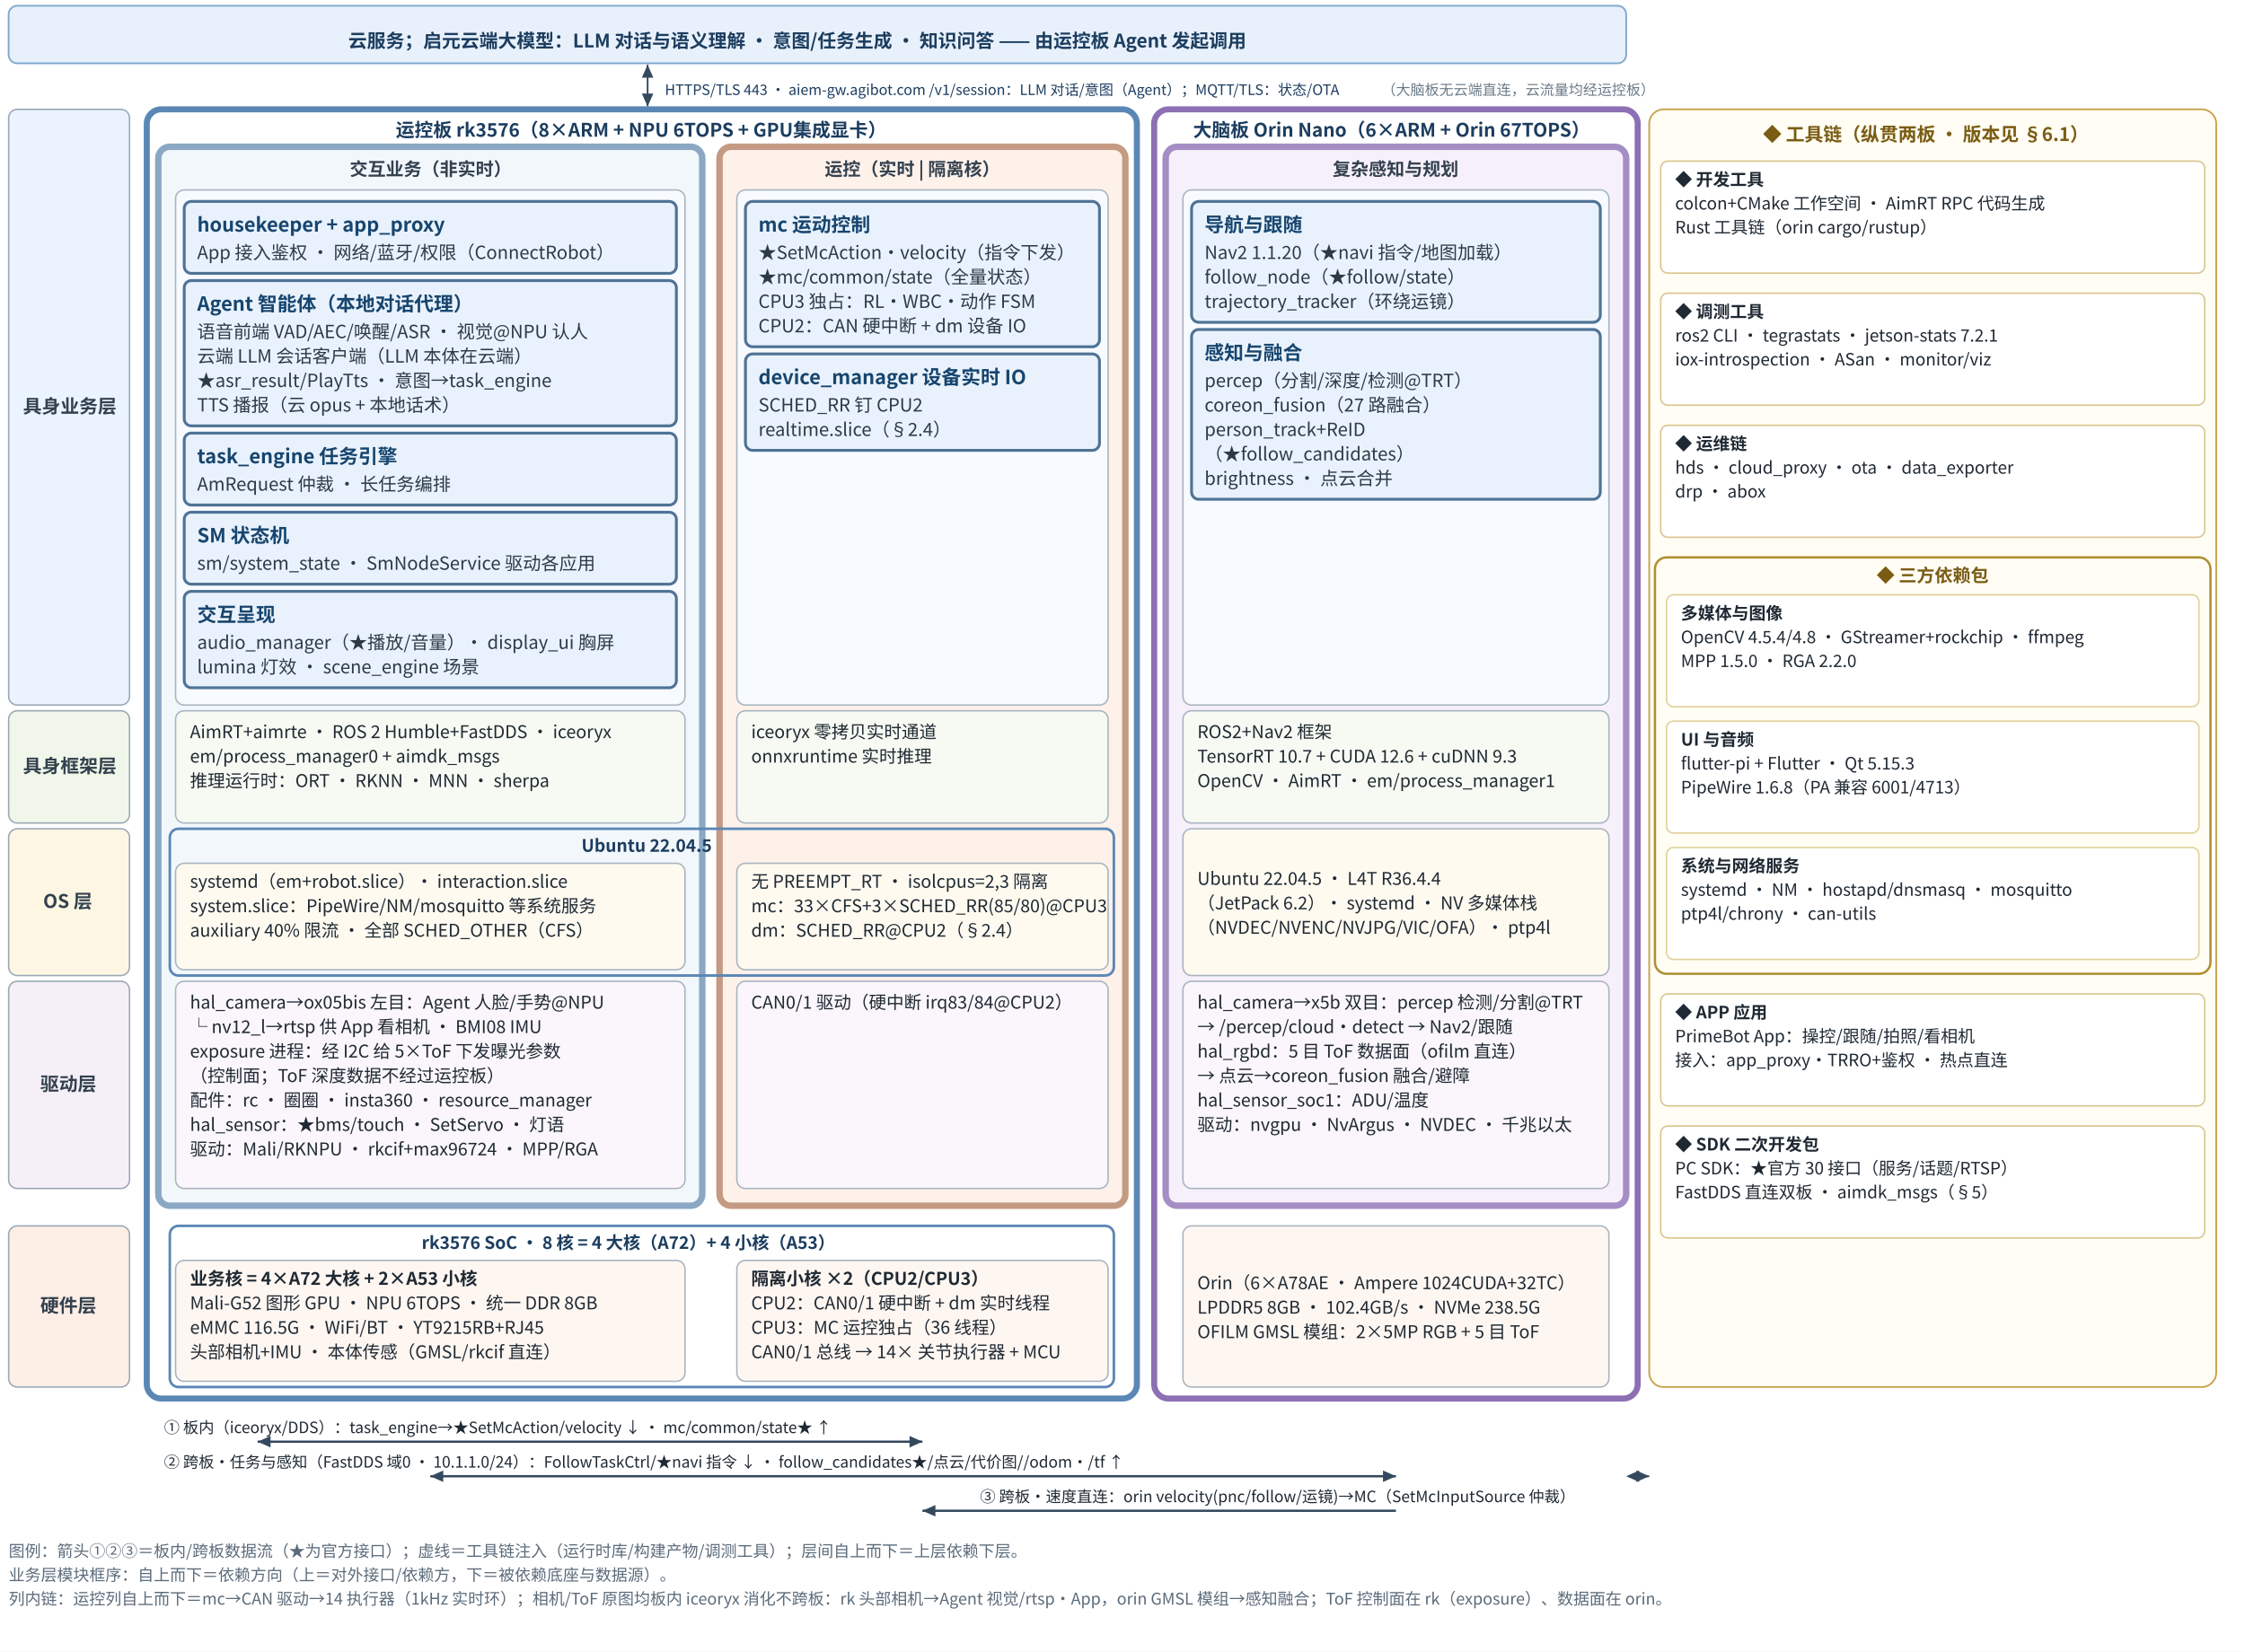
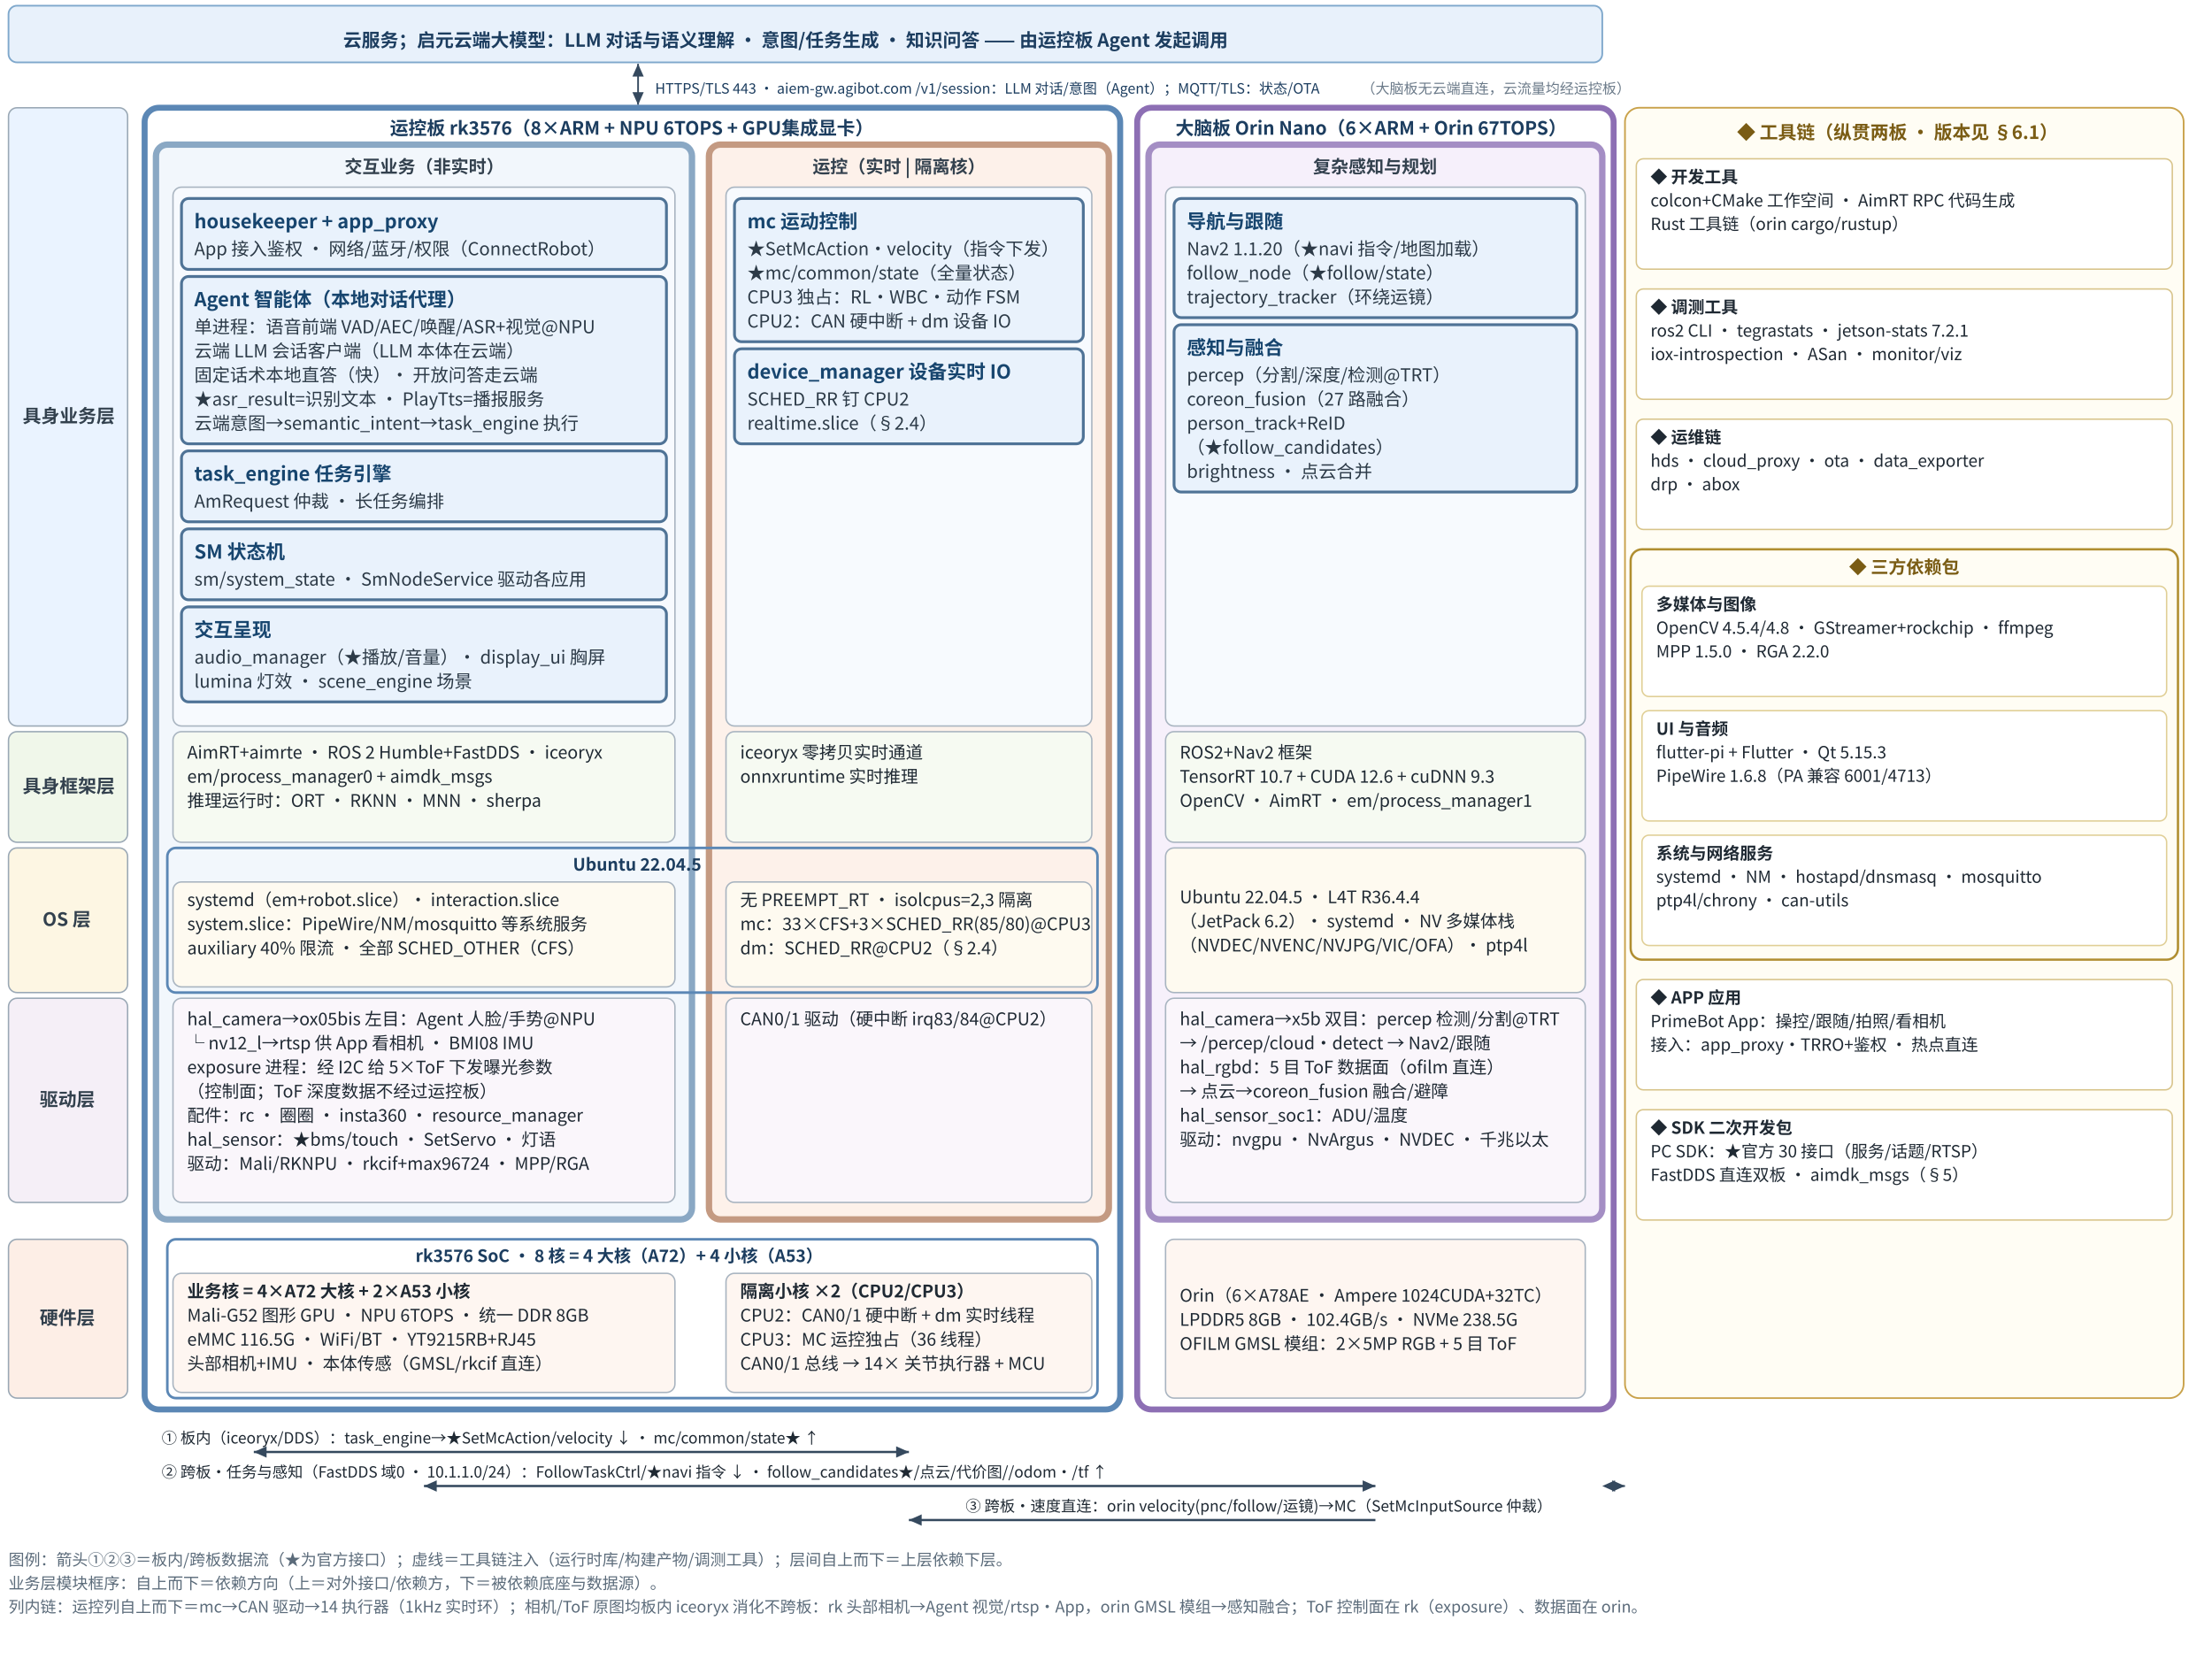
- <svg xmlns="http://www.w3.org/2000/svg" width="1560" height="1148" viewBox="0 0 1560 1148">
-   <rect x="0" y="0" width="1560" height="1148" fill="#ffffff" />
+ <svg xmlns="http://www.w3.org/2000/svg" width="1560" height="1170" viewBox="0 0 1560 1170">
+   <rect x="0" y="0" width="1560" height="1170" fill="#ffffff" />
  <rect x="6" y="4" width="1124" height="40" rx="6" fill="#e8f1fb" stroke="#7fa8cc" stroke-width="1.2" />
  <text x="242" y="33" font-family="Noto Sans CJK SC" font-size="13" fill="#1c3d5f" font-weight="700">云服务；启元云端大模型：LLM 对话与语义理解 · 意图/任务生成 · 知识问答 —— 由运控板 Agent 发起调用</text>
  <line x1="450" y1="45" x2="450" y2="74" stroke="#35495e" stroke-width="1.2" />
  <polygon points="450,74 446,65 454,65" fill="#35495e" />
  <polygon points="450,45 454,54 446,54" fill="#35495e" />
  <text x="462" y="66" font-family="Noto Sans CJK SC" font-size="10" fill="#1c3d5f">HTTPS/TLS 443 · aiem-gw.agibot.com /v1/session：LLM 对话/意图（Agent）；MQTT/TLS：状态/OTA</text>
  <text x="960" y="66" font-family="Noto Sans CJK SC" font-size="10" fill="#6b7a89">（大脑板无云端直连，云流量均经运控板）</text>
-   <rect x="102" y="76" width="688" height="896" rx="10" fill="#ffffff" stroke="#5b87b5" stroke-width="4.2" />
+   <rect x="102" y="76" width="688" height="918" rx="10" fill="#ffffff" stroke="#5b87b5" stroke-width="4.2" />
  <text x="275" y="95" font-family="Noto Sans CJK SC" font-size="13" fill="#1c3d5f" font-weight="700">运控板 rk3576（8×ARM + NPU 6TOPS + GPU集成显卡）</text>
-   <rect x="802" y="76" width="336" height="896" rx="10" fill="#ffffff" stroke="#8d6fb4" stroke-width="4.2" />
+   <rect x="802" y="76" width="336" height="918" rx="10" fill="#ffffff" stroke="#8d6fb4" stroke-width="4.2" />
  <text x="829" y="95" font-family="Noto Sans CJK SC" font-size="13" fill="#1c3d5f" font-weight="700">大脑板 Orin Nano（6×ARM + Orin 67TOPS）</text>
-   <rect x="110" y="102" width="378" height="736" rx="8" fill="#f2f7fc" stroke="#8aa8c4" stroke-width="4.5" />
+   <rect x="110" y="102" width="378" height="758" rx="8" fill="#f2f7fc" stroke="#8aa8c4" stroke-width="4.5" />
  <text x="243" y="122" font-family="Noto Sans CJK SC" font-size="12.5" fill="#33414e" font-weight="700">交互业务（非实时）</text>
-   <rect x="500" y="102" width="282" height="736" rx="8" fill="#fdf1ea" stroke="#c49a82" stroke-width="4.5" />
+   <rect x="500" y="102" width="282" height="758" rx="8" fill="#fdf1ea" stroke="#c49a82" stroke-width="4.5" />
  <text x="573" y="122" font-family="Noto Sans CJK SC" font-size="12.5" fill="#33414e" font-weight="700">运控（实时 | 隔离核）</text>
-   <rect x="810" y="102" width="320" height="736" rx="8" fill="#f6f0fb" stroke="#a48ec4" stroke-width="4.5" />
+   <rect x="810" y="102" width="320" height="758" rx="8" fill="#f6f0fb" stroke="#a48ec4" stroke-width="4.5" />
  <text x="926" y="122" font-family="Noto Sans CJK SC" font-size="12.5" fill="#33414e" font-weight="700">复杂感知与规划</text>
-   <rect x="6" y="76" width="84" height="414" rx="6" fill="#eaf3ff" stroke="#9aa8b5" stroke-width="1" />
-   <text x="16" y="287" font-family="Noto Sans CJK SC" font-size="13" fill="#33414e" font-weight="700">具身业务层</text>
-   <rect x="122" y="132" width="354" height="358" rx="6" fill="#f7fafe" stroke="#a8b4c0" stroke-width="1" />
+   <rect x="6" y="76" width="84" height="436" rx="6" fill="#eaf3ff" stroke="#9aa8b5" stroke-width="1" />
+   <text x="16" y="298" font-family="Noto Sans CJK SC" font-size="13" fill="#33414e" font-weight="700">具身业务层</text>
+   <rect x="122" y="132" width="354" height="380" rx="6" fill="#f7fafe" stroke="#a8b4c0" stroke-width="1" />
  <rect x="128" y="140" width="342" height="50" rx="5" fill="#e9f2fc" stroke="#4f7396" stroke-width="2" />
  <text x="137" y="161" font-family="Noto Sans CJK SC" font-size="13.6" fill="#17456e" font-weight="700">housekeeper + app_proxy</text>
  <text x="137" y="180" font-family="Noto Sans CJK SC" font-size="12.6" fill="#2c3a47">App 接入鉴权 · 网络/蓝牙/权限（ConnectRobot）</text>
-   <rect x="128" y="195" width="342" height="101" rx="5" fill="#e9f2fc" stroke="#4f7396" stroke-width="2" />
+   <rect x="128" y="195" width="342" height="118" rx="5" fill="#e9f2fc" stroke="#4f7396" stroke-width="2" />
  <text x="137" y="216" font-family="Noto Sans CJK SC" font-size="13.6" fill="#17456e" font-weight="700">Agent 智能体（本地对话代理）</text>
-   <text x="137" y="235" font-family="Noto Sans CJK SC" font-size="12.6" fill="#2c3a47">语音前端 VAD/AEC/唤醒/ASR · 视觉@NPU 认人</text>
+   <text x="137" y="235" font-family="Noto Sans CJK SC" font-size="12.6" fill="#2c3a47">单进程：语音前端 VAD/AEC/唤醒/ASR+视觉@NPU</text>
  <text x="137" y="252" font-family="Noto Sans CJK SC" font-size="12.6" fill="#2c3a47">云端 LLM 会话客户端（LLM 本体在云端）</text>
-   <text x="137" y="269" font-family="Noto Sans CJK SC" font-size="12.6" fill="#2c3a47">★asr_result/PlayTts · 意图→task_engine</text>
-   <text x="137" y="286" font-family="Noto Sans CJK SC" font-size="12.6" fill="#2c3a47">TTS 播报（云 opus + 本地话术）</text>
-   <rect x="128" y="301" width="342" height="50" rx="5" fill="#e9f2fc" stroke="#4f7396" stroke-width="2" />
-   <text x="137" y="322" font-family="Noto Sans CJK SC" font-size="13.6" fill="#17456e" font-weight="700">task_engine 任务引擎</text>
-   <text x="137" y="341" font-family="Noto Sans CJK SC" font-size="12.6" fill="#2c3a47">AmRequest 仲裁 · 长任务编排</text>
-   <rect x="128" y="356" width="342" height="50" rx="5" fill="#e9f2fc" stroke="#4f7396" stroke-width="2" />
-   <text x="137" y="377" font-family="Noto Sans CJK SC" font-size="13.6" fill="#17456e" font-weight="700">SM 状态机</text>
-   <text x="137" y="396" font-family="Noto Sans CJK SC" font-size="12.6" fill="#2c3a47">sm/system_state · SmNodeService 驱动各应用</text>
-   <rect x="128" y="411" width="342" height="67" rx="5" fill="#e9f2fc" stroke="#4f7396" stroke-width="2" />
-   <text x="137" y="432" font-family="Noto Sans CJK SC" font-size="13.6" fill="#17456e" font-weight="700">交互呈现</text>
-   <text x="137" y="451" font-family="Noto Sans CJK SC" font-size="12.6" fill="#2c3a47">audio_manager（★播放/音量）· display_ui 胸屏</text>
-   <text x="137" y="468" font-family="Noto Sans CJK SC" font-size="12.6" fill="#2c3a47">lumina 灯效 · scene_engine 场景</text>
-   <rect x="512" y="132" width="258" height="358" rx="6" fill="#f7fafe" stroke="#a8b4c0" stroke-width="1" />
+   <text x="137" y="269" font-family="Noto Sans CJK SC" font-size="12.6" fill="#2c3a47">固定话术本地直答（快）· 开放问答走云端</text>
+   <text x="137" y="286" font-family="Noto Sans CJK SC" font-size="12.6" fill="#2c3a47">★asr_result=识别文本 · PlayTts=播报服务</text>
+   <text x="137" y="303" font-family="Noto Sans CJK SC" font-size="12.6" fill="#2c3a47">云端意图→semantic_intent→task_engine 执行</text>
+   <rect x="128" y="318" width="342" height="50" rx="5" fill="#e9f2fc" stroke="#4f7396" stroke-width="2" />
+   <text x="137" y="339" font-family="Noto Sans CJK SC" font-size="13.6" fill="#17456e" font-weight="700">task_engine 任务引擎</text>
+   <text x="137" y="358" font-family="Noto Sans CJK SC" font-size="12.6" fill="#2c3a47">AmRequest 仲裁 · 长任务编排</text>
+   <rect x="128" y="373" width="342" height="50" rx="5" fill="#e9f2fc" stroke="#4f7396" stroke-width="2" />
+   <text x="137" y="394" font-family="Noto Sans CJK SC" font-size="13.6" fill="#17456e" font-weight="700">SM 状态机</text>
+   <text x="137" y="413" font-family="Noto Sans CJK SC" font-size="12.6" fill="#2c3a47">sm/system_state · SmNodeService 驱动各应用</text>
+   <rect x="128" y="428" width="342" height="67" rx="5" fill="#e9f2fc" stroke="#4f7396" stroke-width="2" />
+   <text x="137" y="449" font-family="Noto Sans CJK SC" font-size="13.6" fill="#17456e" font-weight="700">交互呈现</text>
+   <text x="137" y="468" font-family="Noto Sans CJK SC" font-size="12.6" fill="#2c3a47">audio_manager（★播放/音量）· display_ui 胸屏</text>
+   <text x="137" y="485" font-family="Noto Sans CJK SC" font-size="12.6" fill="#2c3a47">lumina 灯效 · scene_engine 场景</text>
+   <rect x="512" y="132" width="258" height="380" rx="6" fill="#f7fafe" stroke="#a8b4c0" stroke-width="1" />
  <rect x="518" y="140" width="246" height="101" rx="5" fill="#e9f2fc" stroke="#4f7396" stroke-width="2" />
  <text x="527" y="161" font-family="Noto Sans CJK SC" font-size="13.6" fill="#17456e" font-weight="700">mc 运动控制</text>
  <text x="527" y="180" font-family="Noto Sans CJK SC" font-size="12.6" fill="#2c3a47">★SetMcAction·velocity（指令下发）</text>
  <text x="527" y="197" font-family="Noto Sans CJK SC" font-size="12.6" fill="#2c3a47">★mc/common/state（全量状态）</text>
  <text x="527" y="214" font-family="Noto Sans CJK SC" font-size="12.6" fill="#2c3a47">CPU3 独占：RL·WBC·动作 FSM</text>
  <text x="527" y="231" font-family="Noto Sans CJK SC" font-size="12.6" fill="#2c3a47">CPU2：CAN 硬中断 + dm 设备 IO</text>
  <rect x="518" y="246" width="246" height="67" rx="5" fill="#e9f2fc" stroke="#4f7396" stroke-width="2" />
  <text x="527" y="267" font-family="Noto Sans CJK SC" font-size="13.6" fill="#17456e" font-weight="700">device_manager 设备实时 IO</text>
  <text x="527" y="286" font-family="Noto Sans CJK SC" font-size="12.6" fill="#2c3a47">SCHED_RR 钉 CPU2</text>
  <text x="527" y="303" font-family="Noto Sans CJK SC" font-size="12.6" fill="#2c3a47">realtime.slice（§2.4）</text>
-   <rect x="822" y="132" width="296" height="358" rx="6" fill="#f7fafe" stroke="#a8b4c0" stroke-width="1" />
+   <rect x="822" y="132" width="296" height="380" rx="6" fill="#f7fafe" stroke="#a8b4c0" stroke-width="1" />
  <rect x="828" y="140" width="284" height="84" rx="5" fill="#e9f2fc" stroke="#4f7396" stroke-width="2" />
  <text x="837" y="161" font-family="Noto Sans CJK SC" font-size="13.6" fill="#17456e" font-weight="700">导航与跟随</text>
  <text x="837" y="180" font-family="Noto Sans CJK SC" font-size="12.6" fill="#2c3a47">Nav2 1.1.20（★navi 指令/地图加载）</text>
  <text x="837" y="197" font-family="Noto Sans CJK SC" font-size="12.6" fill="#2c3a47">follow_node（★follow/state）</text>
  <text x="837" y="214" font-family="Noto Sans CJK SC" font-size="12.6" fill="#2c3a47">trajectory_tracker（环绕运镜）</text>
  <rect x="828" y="229" width="284" height="118" rx="5" fill="#e9f2fc" stroke="#4f7396" stroke-width="2" />
  <text x="837" y="250" font-family="Noto Sans CJK SC" font-size="13.6" fill="#17456e" font-weight="700">感知与融合</text>
  <text x="837" y="269" font-family="Noto Sans CJK SC" font-size="12.6" fill="#2c3a47">percep（分割/深度/检测@TRT）</text>
  <text x="837" y="286" font-family="Noto Sans CJK SC" font-size="12.6" fill="#2c3a47">coreon_fusion（27 路融合）</text>
  <text x="837" y="303" font-family="Noto Sans CJK SC" font-size="12.6" fill="#2c3a47">person_track+ReID</text>
  <text x="837" y="320" font-family="Noto Sans CJK SC" font-size="12.6" fill="#2c3a47">（★follow_candidates）</text>
  <text x="837" y="337" font-family="Noto Sans CJK SC" font-size="12.6" fill="#2c3a47">brightness · 点云合并</text>
-   <rect x="6" y="494" width="84" height="78" rx="6" fill="#f0f7ea" stroke="#9aa8b5" stroke-width="1" />
-   <text x="16" y="537" font-family="Noto Sans CJK SC" font-size="13" fill="#33414e" font-weight="700">具身框架层</text>
-   <rect x="122" y="494" width="354" height="78" rx="6" fill="#f6faf2" stroke="#a8b4c0" stroke-width="1" />
-   <text x="132" y="513" font-family="Noto Sans CJK SC" font-size="12.2" fill="#1f2933">AimRT+aimrte · ROS 2 Humble+FastDDS · iceoryx</text>
-   <text x="132" y="530" font-family="Noto Sans CJK SC" font-size="12.2" fill="#1f2933">em/process_manager0 + aimdk_msgs</text>
-   <text x="132" y="547" font-family="Noto Sans CJK SC" font-size="12.2" fill="#1f2933">推理运行时：ORT · RKNN · MNN · sherpa</text>
-   <rect x="512" y="494" width="258" height="78" rx="6" fill="#f6faf2" stroke="#a8b4c0" stroke-width="1" />
-   <text x="522" y="513" font-family="Noto Sans CJK SC" font-size="12.2" fill="#1f2933">iceoryx 零拷贝实时通道</text>
-   <text x="522" y="530" font-family="Noto Sans CJK SC" font-size="12.2" fill="#1f2933">onnxruntime 实时推理</text>
-   <rect x="822" y="494" width="296" height="78" rx="6" fill="#f6faf2" stroke="#a8b4c0" stroke-width="1" />
-   <text x="832" y="513" font-family="Noto Sans CJK SC" font-size="12.2" fill="#1f2933">ROS2+Nav2 框架</text>
-   <text x="832" y="530" font-family="Noto Sans CJK SC" font-size="12.2" fill="#1f2933">TensorRT 10.7 + CUDA 12.6 + cuDNN 9.3</text>
-   <text x="832" y="547" font-family="Noto Sans CJK SC" font-size="12.2" fill="#1f2933">OpenCV · AimRT · em/process_manager1</text>
-   <rect x="6" y="576" width="84" height="102" rx="6" fill="#fdf6e3" stroke="#9aa8b5" stroke-width="1" />
-   <text x="30" y="631" font-family="Noto Sans CJK SC" font-size="13" fill="#33414e" font-weight="700">OS 层</text>
-   <rect x="118" y="576" width="656" height="102" rx="6" fill="none" stroke="#5b87b5" stroke-width="1.8" />
-   <text x="404" y="592" font-family="Noto Sans CJK SC" font-size="12" fill="#1c3d5f" font-weight="700">Ubuntu 22.04.5</text>
-   <rect x="122" y="600" width="354" height="74" rx="6" fill="#fefaf0" stroke="#a8b4c0" stroke-width="1" />
-   <text x="132" y="617" font-family="Noto Sans CJK SC" font-size="12.2" fill="#1f2933">systemd（em+robot.slice）· interaction.slice</text>
-   <text x="132" y="634" font-family="Noto Sans CJK SC" font-size="12.2" fill="#1f2933">system.slice：PipeWire/NM/mosquitto 等系统服务</text>
-   <text x="132" y="651" font-family="Noto Sans CJK SC" font-size="12.2" fill="#1f2933">auxiliary 40% 限流 · 全部 SCHED_OTHER（CFS）</text>
-   <rect x="512" y="600" width="258" height="74" rx="6" fill="#fefaf0" stroke="#a8b4c0" stroke-width="1" />
-   <text x="522" y="617" font-family="Noto Sans CJK SC" font-size="12.2" fill="#1f2933">无 PREEMPT_RT · isolcpus=2,3 隔离</text>
-   <text x="522" y="634" font-family="Noto Sans CJK SC" font-size="12.2" fill="#1f2933">mc：33×CFS+3×SCHED_RR(85/80)@CPU3</text>
-   <text x="522" y="651" font-family="Noto Sans CJK SC" font-size="12.2" fill="#1f2933">dm：SCHED_RR@CPU2（§2.4）</text>
-   <rect x="822" y="576" width="296" height="102" rx="6" fill="#fefaf0" stroke="#a8b4c0" stroke-width="1" />
-   <text x="832" y="615" font-family="Noto Sans CJK SC" font-size="12.2" fill="#1f2933">Ubuntu 22.04.5 · L4T R36.4.4</text>
-   <text x="832" y="632" font-family="Noto Sans CJK SC" font-size="12.2" fill="#1f2933">（JetPack 6.2）· systemd · NV 多媒体栈</text>
-   <text x="832" y="649" font-family="Noto Sans CJK SC" font-size="12.2" fill="#1f2933">（NVDEC/NVENC/NVJPG/VIC/OFA）· ptp4l</text>
-   <rect x="6" y="682" width="84" height="144" rx="6" fill="#f5eff7" stroke="#9aa8b5" stroke-width="1" />
-   <text x="28" y="758" font-family="Noto Sans CJK SC" font-size="13" fill="#33414e" font-weight="700">驱动层</text>
-   <rect x="122" y="682" width="354" height="144" rx="6" fill="#faf6fb" stroke="#a8b4c0" stroke-width="1" />
-   <text x="132" y="701" font-family="Noto Sans CJK SC" font-size="12.2" fill="#1f2933">hal_camera→ox05bis 左目：Agent 人脸/手势@NPU</text>
-   <text x="132" y="718" font-family="Noto Sans CJK SC" font-size="12.2" fill="#1f2933">└ nv12_l→rtsp 供 App 看相机 · BMI08 IMU</text>
-   <text x="132" y="735" font-family="Noto Sans CJK SC" font-size="12.2" fill="#1f2933">exposure 进程：经 I2C 给 5×ToF 下发曝光参数</text>
-   <text x="132" y="752" font-family="Noto Sans CJK SC" font-size="12.2" fill="#1f2933">（控制面；ToF 深度数据不经过运控板）</text>
-   <text x="132" y="769" font-family="Noto Sans CJK SC" font-size="12.2" fill="#1f2933">配件：rc · 圈圈 · insta360 · resource_manager</text>
-   <text x="132" y="786" font-family="Noto Sans CJK SC" font-size="12.2" fill="#1f2933">hal_sensor：★bms/touch · SetServo · 灯语</text>
-   <text x="132" y="803" font-family="Noto Sans CJK SC" font-size="12.2" fill="#1f2933">驱动：Mali/RKNPU · rkcif+max96724 · MPP/RGA</text>
-   <rect x="512" y="682" width="258" height="144" rx="6" fill="#faf6fb" stroke="#a8b4c0" stroke-width="1" />
-   <text x="522" y="701" font-family="Noto Sans CJK SC" font-size="12.2" fill="#1f2933">CAN0/1 驱动（硬中断 irq83/84@CPU2）</text>
-   <rect x="822" y="682" width="296" height="144" rx="6" fill="#faf6fb" stroke="#a8b4c0" stroke-width="1" />
-   <text x="832" y="701" font-family="Noto Sans CJK SC" font-size="12.2" fill="#1f2933">hal_camera→x5b 双目：percep 检测/分割@TRT</text>
-   <text x="832" y="718" font-family="Noto Sans CJK SC" font-size="12.2" fill="#1f2933">→ /percep/cloud·detect → Nav2/跟随</text>
-   <text x="832" y="735" font-family="Noto Sans CJK SC" font-size="12.2" fill="#1f2933">hal_rgbd：5 目 ToF 数据面（ofilm 直连）</text>
-   <text x="832" y="752" font-family="Noto Sans CJK SC" font-size="12.2" fill="#1f2933">→ 点云→coreon_fusion 融合/避障</text>
-   <text x="832" y="769" font-family="Noto Sans CJK SC" font-size="12.2" fill="#1f2933">hal_sensor_soc1：ADU/温度</text>
-   <text x="832" y="786" font-family="Noto Sans CJK SC" font-size="12.2" fill="#1f2933">驱动：nvgpu · NvArgus · NVDEC · 千兆以太</text>
-   <rect x="6" y="852" width="84" height="112" rx="6" fill="#fdeee6" stroke="#9aa8b5" stroke-width="1" />
-   <text x="28" y="912" font-family="Noto Sans CJK SC" font-size="13" fill="#33414e" font-weight="700">硬件层</text>
-   <rect x="118" y="852" width="656" height="112" rx="6" fill="none" stroke="#5b87b5" stroke-width="1.8" />
-   <text x="293" y="868" font-family="Noto Sans CJK SC" font-size="12" fill="#1c3d5f" font-weight="700">rk3576 SoC · 8 核 = 4 大核（A72）+ 4 小核（A53）</text>
-   <rect x="122" y="876" width="354" height="84" rx="6" fill="#fef6f1" stroke="#a8b4c0" stroke-width="1" />
-   <text x="132" y="893" font-family="Noto Sans CJK SC" font-size="12.2" fill="#1f2933" font-weight="700">业务核 = 4×A72 大核 + 2×A53 小核</text>
-   <text x="132" y="910" font-family="Noto Sans CJK SC" font-size="12.2" fill="#1f2933">Mali-G52 图形 GPU · NPU 6TOPS · 统一 DDR 8GB</text>
-   <text x="132" y="927" font-family="Noto Sans CJK SC" font-size="12.2" fill="#1f2933">eMMC 116.5G · WiFi/BT · YT9215RB+RJ45</text>
-   <text x="132" y="944" font-family="Noto Sans CJK SC" font-size="12.2" fill="#1f2933">头部相机+IMU · 本体传感（GMSL/rkcif 直连）</text>
-   <rect x="512" y="876" width="258" height="84" rx="6" fill="#fef6f1" stroke="#a8b4c0" stroke-width="1" />
-   <text x="522" y="893" font-family="Noto Sans CJK SC" font-size="12.2" fill="#1f2933" font-weight="700">隔离小核 ×2（CPU2/CPU3）</text>
-   <text x="522" y="910" font-family="Noto Sans CJK SC" font-size="12.2" fill="#1f2933">CPU2：CAN0/1 硬中断 + dm 实时线程</text>
-   <text x="522" y="927" font-family="Noto Sans CJK SC" font-size="12.2" fill="#1f2933">CPU3：MC 运控独占（36 线程）</text>
-   <text x="522" y="944" font-family="Noto Sans CJK SC" font-size="12.2" fill="#1f2933">CAN0/1 总线 → 14× 关节执行器 + MCU</text>
-   <rect x="822" y="852" width="296" height="112" rx="6" fill="#fef6f1" stroke="#a8b4c0" stroke-width="1" />
-   <text x="832" y="896" font-family="Noto Sans CJK SC" font-size="12.2" fill="#1f2933">Orin（6×A78AE · Ampere 1024CUDA+32TC）</text>
-   <text x="832" y="913" font-family="Noto Sans CJK SC" font-size="12.2" fill="#1f2933">LPDDR5 8GB · 102.4GB/s · NVMe 238.5G</text>
-   <text x="832" y="930" font-family="Noto Sans CJK SC" font-size="12.2" fill="#1f2933">OFILM GMSL 模组：2×5MP RGB + 5 目 ToF</text>
-   <rect x="1146" y="76" width="394" height="888" rx="10" fill="#fffdf4" stroke="#c9a24b" stroke-width="1.2" />
+   <rect x="6" y="516" width="84" height="78" rx="6" fill="#f0f7ea" stroke="#9aa8b5" stroke-width="1" />
+   <text x="16" y="559" font-family="Noto Sans CJK SC" font-size="13" fill="#33414e" font-weight="700">具身框架层</text>
+   <rect x="122" y="516" width="354" height="78" rx="6" fill="#f6faf2" stroke="#a8b4c0" stroke-width="1" />
+   <text x="132" y="535" font-family="Noto Sans CJK SC" font-size="12.2" fill="#1f2933">AimRT+aimrte · ROS 2 Humble+FastDDS · iceoryx</text>
+   <text x="132" y="552" font-family="Noto Sans CJK SC" font-size="12.2" fill="#1f2933">em/process_manager0 + aimdk_msgs</text>
+   <text x="132" y="569" font-family="Noto Sans CJK SC" font-size="12.2" fill="#1f2933">推理运行时：ORT · RKNN · MNN · sherpa</text>
+   <rect x="512" y="516" width="258" height="78" rx="6" fill="#f6faf2" stroke="#a8b4c0" stroke-width="1" />
+   <text x="522" y="535" font-family="Noto Sans CJK SC" font-size="12.2" fill="#1f2933">iceoryx 零拷贝实时通道</text>
+   <text x="522" y="552" font-family="Noto Sans CJK SC" font-size="12.2" fill="#1f2933">onnxruntime 实时推理</text>
+   <rect x="822" y="516" width="296" height="78" rx="6" fill="#f6faf2" stroke="#a8b4c0" stroke-width="1" />
+   <text x="832" y="535" font-family="Noto Sans CJK SC" font-size="12.2" fill="#1f2933">ROS2+Nav2 框架</text>
+   <text x="832" y="552" font-family="Noto Sans CJK SC" font-size="12.2" fill="#1f2933">TensorRT 10.7 + CUDA 12.6 + cuDNN 9.3</text>
+   <text x="832" y="569" font-family="Noto Sans CJK SC" font-size="12.2" fill="#1f2933">OpenCV · AimRT · em/process_manager1</text>
+   <rect x="6" y="598" width="84" height="102" rx="6" fill="#fdf6e3" stroke="#9aa8b5" stroke-width="1" />
+   <text x="30" y="653" font-family="Noto Sans CJK SC" font-size="13" fill="#33414e" font-weight="700">OS 层</text>
+   <rect x="118" y="598" width="656" height="102" rx="6" fill="none" stroke="#5b87b5" stroke-width="1.8" />
+   <text x="404" y="614" font-family="Noto Sans CJK SC" font-size="12" fill="#1c3d5f" font-weight="700">Ubuntu 22.04.5</text>
+   <rect x="122" y="622" width="354" height="74" rx="6" fill="#fefaf0" stroke="#a8b4c0" stroke-width="1" />
+   <text x="132" y="639" font-family="Noto Sans CJK SC" font-size="12.2" fill="#1f2933">systemd（em+robot.slice）· interaction.slice</text>
+   <text x="132" y="656" font-family="Noto Sans CJK SC" font-size="12.2" fill="#1f2933">system.slice：PipeWire/NM/mosquitto 等系统服务</text>
+   <text x="132" y="673" font-family="Noto Sans CJK SC" font-size="12.2" fill="#1f2933">auxiliary 40% 限流 · 全部 SCHED_OTHER（CFS）</text>
+   <rect x="512" y="622" width="258" height="74" rx="6" fill="#fefaf0" stroke="#a8b4c0" stroke-width="1" />
+   <text x="522" y="639" font-family="Noto Sans CJK SC" font-size="12.2" fill="#1f2933">无 PREEMPT_RT · isolcpus=2,3 隔离</text>
+   <text x="522" y="656" font-family="Noto Sans CJK SC" font-size="12.2" fill="#1f2933">mc：33×CFS+3×SCHED_RR(85/80)@CPU3</text>
+   <text x="522" y="673" font-family="Noto Sans CJK SC" font-size="12.2" fill="#1f2933">dm：SCHED_RR@CPU2（§2.4）</text>
+   <rect x="822" y="598" width="296" height="102" rx="6" fill="#fefaf0" stroke="#a8b4c0" stroke-width="1" />
+   <text x="832" y="637" font-family="Noto Sans CJK SC" font-size="12.2" fill="#1f2933">Ubuntu 22.04.5 · L4T R36.4.4</text>
+   <text x="832" y="654" font-family="Noto Sans CJK SC" font-size="12.2" fill="#1f2933">（JetPack 6.2）· systemd · NV 多媒体栈</text>
+   <text x="832" y="671" font-family="Noto Sans CJK SC" font-size="12.2" fill="#1f2933">（NVDEC/NVENC/NVJPG/VIC/OFA）· ptp4l</text>
+   <rect x="6" y="704" width="84" height="144" rx="6" fill="#f5eff7" stroke="#9aa8b5" stroke-width="1" />
+   <text x="28" y="780" font-family="Noto Sans CJK SC" font-size="13" fill="#33414e" font-weight="700">驱动层</text>
+   <rect x="122" y="704" width="354" height="144" rx="6" fill="#faf6fb" stroke="#a8b4c0" stroke-width="1" />
+   <text x="132" y="723" font-family="Noto Sans CJK SC" font-size="12.2" fill="#1f2933">hal_camera→ox05bis 左目：Agent 人脸/手势@NPU</text>
+   <text x="132" y="740" font-family="Noto Sans CJK SC" font-size="12.2" fill="#1f2933">└ nv12_l→rtsp 供 App 看相机 · BMI08 IMU</text>
+   <text x="132" y="757" font-family="Noto Sans CJK SC" font-size="12.2" fill="#1f2933">exposure 进程：经 I2C 给 5×ToF 下发曝光参数</text>
+   <text x="132" y="774" font-family="Noto Sans CJK SC" font-size="12.2" fill="#1f2933">（控制面；ToF 深度数据不经过运控板）</text>
+   <text x="132" y="791" font-family="Noto Sans CJK SC" font-size="12.2" fill="#1f2933">配件：rc · 圈圈 · insta360 · resource_manager</text>
+   <text x="132" y="808" font-family="Noto Sans CJK SC" font-size="12.2" fill="#1f2933">hal_sensor：★bms/touch · SetServo · 灯语</text>
+   <text x="132" y="825" font-family="Noto Sans CJK SC" font-size="12.2" fill="#1f2933">驱动：Mali/RKNPU · rkcif+max96724 · MPP/RGA</text>
+   <rect x="512" y="704" width="258" height="144" rx="6" fill="#faf6fb" stroke="#a8b4c0" stroke-width="1" />
+   <text x="522" y="723" font-family="Noto Sans CJK SC" font-size="12.2" fill="#1f2933">CAN0/1 驱动（硬中断 irq83/84@CPU2）</text>
+   <rect x="822" y="704" width="296" height="144" rx="6" fill="#faf6fb" stroke="#a8b4c0" stroke-width="1" />
+   <text x="832" y="723" font-family="Noto Sans CJK SC" font-size="12.2" fill="#1f2933">hal_camera→x5b 双目：percep 检测/分割@TRT</text>
+   <text x="832" y="740" font-family="Noto Sans CJK SC" font-size="12.2" fill="#1f2933">→ /percep/cloud·detect → Nav2/跟随</text>
+   <text x="832" y="757" font-family="Noto Sans CJK SC" font-size="12.2" fill="#1f2933">hal_rgbd：5 目 ToF 数据面（ofilm 直连）</text>
+   <text x="832" y="774" font-family="Noto Sans CJK SC" font-size="12.2" fill="#1f2933">→ 点云→coreon_fusion 融合/避障</text>
+   <text x="832" y="791" font-family="Noto Sans CJK SC" font-size="12.2" fill="#1f2933">hal_sensor_soc1：ADU/温度</text>
+   <text x="832" y="808" font-family="Noto Sans CJK SC" font-size="12.2" fill="#1f2933">驱动：nvgpu · NvArgus · NVDEC · 千兆以太</text>
+   <rect x="6" y="874" width="84" height="112" rx="6" fill="#fdeee6" stroke="#9aa8b5" stroke-width="1" />
+   <text x="28" y="934" font-family="Noto Sans CJK SC" font-size="13" fill="#33414e" font-weight="700">硬件层</text>
+   <rect x="118" y="874" width="656" height="112" rx="6" fill="none" stroke="#5b87b5" stroke-width="1.8" />
+   <text x="293" y="890" font-family="Noto Sans CJK SC" font-size="12" fill="#1c3d5f" font-weight="700">rk3576 SoC · 8 核 = 4 大核（A72）+ 4 小核（A53）</text>
+   <rect x="122" y="898" width="354" height="84" rx="6" fill="#fef6f1" stroke="#a8b4c0" stroke-width="1" />
+   <text x="132" y="915" font-family="Noto Sans CJK SC" font-size="12.2" fill="#1f2933" font-weight="700">业务核 = 4×A72 大核 + 2×A53 小核</text>
+   <text x="132" y="932" font-family="Noto Sans CJK SC" font-size="12.2" fill="#1f2933">Mali-G52 图形 GPU · NPU 6TOPS · 统一 DDR 8GB</text>
+   <text x="132" y="949" font-family="Noto Sans CJK SC" font-size="12.2" fill="#1f2933">eMMC 116.5G · WiFi/BT · YT9215RB+RJ45</text>
+   <text x="132" y="966" font-family="Noto Sans CJK SC" font-size="12.2" fill="#1f2933">头部相机+IMU · 本体传感（GMSL/rkcif 直连）</text>
+   <rect x="512" y="898" width="258" height="84" rx="6" fill="#fef6f1" stroke="#a8b4c0" stroke-width="1" />
+   <text x="522" y="915" font-family="Noto Sans CJK SC" font-size="12.2" fill="#1f2933" font-weight="700">隔离小核 ×2（CPU2/CPU3）</text>
+   <text x="522" y="932" font-family="Noto Sans CJK SC" font-size="12.2" fill="#1f2933">CPU2：CAN0/1 硬中断 + dm 实时线程</text>
+   <text x="522" y="949" font-family="Noto Sans CJK SC" font-size="12.2" fill="#1f2933">CPU3：MC 运控独占（36 线程）</text>
+   <text x="522" y="966" font-family="Noto Sans CJK SC" font-size="12.2" fill="#1f2933">CAN0/1 总线 → 14× 关节执行器 + MCU</text>
+   <rect x="822" y="874" width="296" height="112" rx="6" fill="#fef6f1" stroke="#a8b4c0" stroke-width="1" />
+   <text x="832" y="918" font-family="Noto Sans CJK SC" font-size="12.2" fill="#1f2933">Orin（6×A78AE · Ampere 1024CUDA+32TC）</text>
+   <text x="832" y="935" font-family="Noto Sans CJK SC" font-size="12.2" fill="#1f2933">LPDDR5 8GB · 102.4GB/s · NVMe 238.5G</text>
+   <text x="832" y="952" font-family="Noto Sans CJK SC" font-size="12.2" fill="#1f2933">OFILM GMSL 模组：2×5MP RGB + 5 目 ToF</text>
+   <rect x="1146" y="76" width="394" height="910" rx="10" fill="#fffdf4" stroke="#c9a24b" stroke-width="1.2" />
  <text x="1225" y="98" font-family="Noto Sans CJK SC" font-size="13" fill="#7a5c14" font-weight="700">◆ 工具链（纵贯两板 · 版本见 §6.1）</text>
  <rect x="1154" y="112" width="378" height="77.8" rx="5" fill="#ffffff" stroke="#d8c48a" stroke-width="1" />
  <text x="1164" y="129" font-family="Noto Sans CJK SC" font-size="11.8" fill="#1f2933" font-weight="700">◆ 开发工具</text>
  <text x="1164" y="145.6" font-family="Noto Sans CJK SC" font-size="11.8" fill="#1f2933">colcon+CMake 工作空间 · AimRT RPC 代码生成</text>
  <text x="1164" y="162.2" font-family="Noto Sans CJK SC" font-size="11.8" fill="#1f2933">Rust 工具链（orin cargo/rustup）</text>
  <rect x="1154" y="203.8" width="378" height="77.8" rx="5" fill="#ffffff" stroke="#d8c48a" stroke-width="1" />
  <text x="1164" y="220.8" font-family="Noto Sans CJK SC" font-size="11.8" fill="#1f2933" font-weight="700">◆ 调测工具</text>
  <text x="1164" y="237.4" font-family="Noto Sans CJK SC" font-size="11.8" fill="#1f2933">ros2 CLI · tegrastats · jetson-stats 7.2.1</text>
  <text x="1164" y="254.0" font-family="Noto Sans CJK SC" font-size="11.8" fill="#1f2933">iox-introspection · ASan · monitor/viz</text>
  <rect x="1154" y="295.6" width="378" height="77.8" rx="5" fill="#ffffff" stroke="#d8c48a" stroke-width="1" />
  <text x="1164" y="312.6" font-family="Noto Sans CJK SC" font-size="11.8" fill="#1f2933" font-weight="700">◆ 运维链</text>
  <text x="1164" y="329.2" font-family="Noto Sans CJK SC" font-size="11.8" fill="#1f2933">hds · cloud_proxy · ota · data_exporter</text>
  <text x="1164" y="345.8" font-family="Noto Sans CJK SC" font-size="11.8" fill="#1f2933">drp · abox</text>
  <rect x="1150" y="387.4" width="386" height="289.4" rx="8" fill="none" stroke="#b08e30" stroke-width="1.6" />
  <text x="1304" y="404.4" font-family="Noto Sans CJK SC" font-size="12.5" fill="#7a5c14" font-weight="700">◆ 三方依赖包</text>
  <rect x="1158" y="413.4" width="370" height="77.8" rx="5" fill="#ffffff" stroke="#e0cf96" stroke-width="1" />
  <text x="1168" y="430.4" font-family="Noto Sans CJK SC" font-size="11.8" fill="#1f2933" font-weight="700">多媒体与图像</text>
  <text x="1168" y="447" font-family="Noto Sans CJK SC" font-size="11.8" fill="#1f2933">OpenCV 4.5.4/4.8 · GStreamer+rockchip · ffmpeg</text>
  <text x="1168" y="463.6" font-family="Noto Sans CJK SC" font-size="11.8" fill="#1f2933">MPP 1.5.0 · RGA 2.2.0</text>
  <rect x="1158" y="501.2" width="370" height="77.8" rx="5" fill="#ffffff" stroke="#e0cf96" stroke-width="1" />
  <text x="1168" y="518.2" font-family="Noto Sans CJK SC" font-size="11.8" fill="#1f2933" font-weight="700">UI 与音频</text>
  <text x="1168" y="534.8" font-family="Noto Sans CJK SC" font-size="11.8" fill="#1f2933">flutter-pi + Flutter · Qt 5.15.3</text>
  <text x="1168" y="551.4" font-family="Noto Sans CJK SC" font-size="11.8" fill="#1f2933">PipeWire 1.6.8（PA 兼容 6001/4713）</text>
  <rect x="1158" y="589.0" width="370" height="77.8" rx="5" fill="#ffffff" stroke="#e0cf96" stroke-width="1" />
  <text x="1168" y="606.0" font-family="Noto Sans CJK SC" font-size="11.8" fill="#1f2933" font-weight="700">系统与网络服务</text>
  <text x="1168" y="622.6" font-family="Noto Sans CJK SC" font-size="11.8" fill="#1f2933">systemd · NM · hostapd/dnsmasq · mosquitto</text>
  <text x="1168" y="639.2" font-family="Noto Sans CJK SC" font-size="11.8" fill="#1f2933">ptp4l/chrony · can-utils</text>
  <rect x="1154" y="690.8" width="378" height="77.8" rx="5" fill="#ffffff" stroke="#d8c48a" stroke-width="1" />
  <text x="1164" y="707.8" font-family="Noto Sans CJK SC" font-size="11.8" fill="#1f2933" font-weight="700">◆ APP 应用</text>
  <text x="1164" y="724.4" font-family="Noto Sans CJK SC" font-size="11.8" fill="#1f2933">PrimeBot App：操控/跟随/拍照/看相机</text>
  <text x="1164" y="741" font-family="Noto Sans CJK SC" font-size="11.8" fill="#1f2933">接入：app_proxy·TRRO+鉴权 · 热点直连</text>
  <rect x="1154" y="782.6" width="378" height="77.8" rx="5" fill="#ffffff" stroke="#d8c48a" stroke-width="1" />
  <text x="1164" y="799.6" font-family="Noto Sans CJK SC" font-size="11.8" fill="#1f2933" font-weight="700">◆ SDK 二次开发包</text>
  <text x="1164" y="816.2" font-family="Noto Sans CJK SC" font-size="11.8" fill="#1f2933">PC SDK：★官方 30 接口（服务/话题/RTSP）</text>
  <text x="1164" y="832.8" font-family="Noto Sans CJK SC" font-size="11.8" fill="#1f2933">FastDDS 直连双板 · aimdk_msgs（§5）</text>
-   <text x="114" y="996" font-family="Noto Sans CJK SC" font-size="10.8" fill="#1f2933">① 板内（iceoryx/DDS）：task_engine→★SetMcAction/velocity ↓ · mc/common/state★ ↑</text>
-   <line x1="179" y1="1002" x2="641" y2="1002" stroke="#35495e" stroke-width="1.6" />
-   <polygon points="641,1002 632,1006 632,998" fill="#35495e" />
-   <polygon points="179,1002 188,998 188,1006" fill="#35495e" />
-   <text x="114" y="1020" font-family="Noto Sans CJK SC" font-size="10.8" fill="#1f2933">② 跨板·任务与感知（FastDDS 域0 · 10.1.1.0/24）：FollowTaskCtrl/★navi 指令 ↓ · follow_candidates★/点云/代价图//odom·/tf ↑</text>
-   <line x1="299" y1="1026" x2="970" y2="1026" stroke="#35495e" stroke-width="1.6" />
-   <polygon points="970,1026 961,1030 961,1022" fill="#35495e" />
-   <polygon points="299,1026 308,1022 308,1030" fill="#35495e" />
-   <text x="681" y="1044" font-family="Noto Sans CJK SC" font-size="10.8" fill="#1f2933">③ 跨板·速度直连：orin velocity(pnc/follow/运镜)→MC（SetMcInputSource 仲裁）</text>
-   <line x1="970" y1="1050" x2="641" y2="1050" stroke="#35495e" stroke-width="1.6" />
-   <polygon points="641,1050 650,1046 650,1054" fill="#35495e" />
-   <line x1="1146" y1="1026" x2="1130" y2="1026" stroke="#35495e" stroke-width="1.3" stroke-dasharray="5,4" />
-   <polygon points="1130,1026 1139,1022 1139,1030" fill="#35495e" />
-   <polygon points="1146,1026 1137,1030 1137,1022" fill="#35495e" />
-   <text x="6" y="1082" font-family="Noto Sans CJK SC" font-size="11.2" fill="#5b6b7a">图例：箭头①②③＝板内/跨板数据流（★为官方接口）；虚线＝工具链注入（运行时库/构建产物/调测工具）；层间自上而下＝上层依赖下层。</text>
-   <text x="6" y="1098.6" font-family="Noto Sans CJK SC" font-size="11.2" fill="#5b6b7a">业务层模块框序：自上而下＝依赖方向（上＝对外接口/依赖方，下＝被依赖底座与数据源）。</text>
-   <text x="6" y="1115.2" font-family="Noto Sans CJK SC" font-size="11.2" fill="#5b6b7a">列内链：运控列自上而下＝mc→CAN 驱动→14 执行器（1kHz 实时环）；相机/ToF 原图均板内 iceoryx 消化不跨板：rk 头部相机→Agent 视觉/rtsp·App，orin GMSL 模组→感知融合；ToF 控制面在 rk（exposure）、数据面在 orin。</text>
+   <text x="114" y="1018" font-family="Noto Sans CJK SC" font-size="10.8" fill="#1f2933">① 板内（iceoryx/DDS）：task_engine→★SetMcAction/velocity ↓ · mc/common/state★ ↑</text>
+   <line x1="179" y1="1024" x2="641" y2="1024" stroke="#35495e" stroke-width="1.6" />
+   <polygon points="641,1024 632,1028 632,1020" fill="#35495e" />
+   <polygon points="179,1024 188,1020 188,1028" fill="#35495e" />
+   <text x="114" y="1042" font-family="Noto Sans CJK SC" font-size="10.8" fill="#1f2933">② 跨板·任务与感知（FastDDS 域0 · 10.1.1.0/24）：FollowTaskCtrl/★navi 指令 ↓ · follow_candidates★/点云/代价图//odom·/tf ↑</text>
+   <line x1="299" y1="1048" x2="970" y2="1048" stroke="#35495e" stroke-width="1.6" />
+   <polygon points="970,1048 961,1052 961,1044" fill="#35495e" />
+   <polygon points="299,1048 308,1044 308,1052" fill="#35495e" />
+   <text x="681" y="1066" font-family="Noto Sans CJK SC" font-size="10.8" fill="#1f2933">③ 跨板·速度直连：orin velocity(pnc/follow/运镜)→MC（SetMcInputSource 仲裁）</text>
+   <line x1="970" y1="1072" x2="641" y2="1072" stroke="#35495e" stroke-width="1.6" />
+   <polygon points="641,1072 650,1068 650,1076" fill="#35495e" />
+   <line x1="1146" y1="1048" x2="1130" y2="1048" stroke="#35495e" stroke-width="1.3" stroke-dasharray="5,4" />
+   <polygon points="1130,1048 1139,1044 1139,1052" fill="#35495e" />
+   <polygon points="1146,1048 1137,1052 1137,1044" fill="#35495e" />
+   <text x="6" y="1104" font-family="Noto Sans CJK SC" font-size="11.2" fill="#5b6b7a">图例：箭头①②③＝板内/跨板数据流（★为官方接口）；虚线＝工具链注入（运行时库/构建产物/调测工具）；层间自上而下＝上层依赖下层。</text>
+   <text x="6" y="1120.6" font-family="Noto Sans CJK SC" font-size="11.2" fill="#5b6b7a">业务层模块框序：自上而下＝依赖方向（上＝对外接口/依赖方，下＝被依赖底座与数据源）。</text>
+   <text x="6" y="1137.2" font-family="Noto Sans CJK SC" font-size="11.2" fill="#5b6b7a">列内链：运控列自上而下＝mc→CAN 驱动→14 执行器（1kHz 实时环）；相机/ToF 原图均板内 iceoryx 消化不跨板：rk 头部相机→Agent 视觉/rtsp·App，orin GMSL 模组→感知融合；ToF 控制面在 rk（exposure）、数据面在 orin。</text>
</svg>
